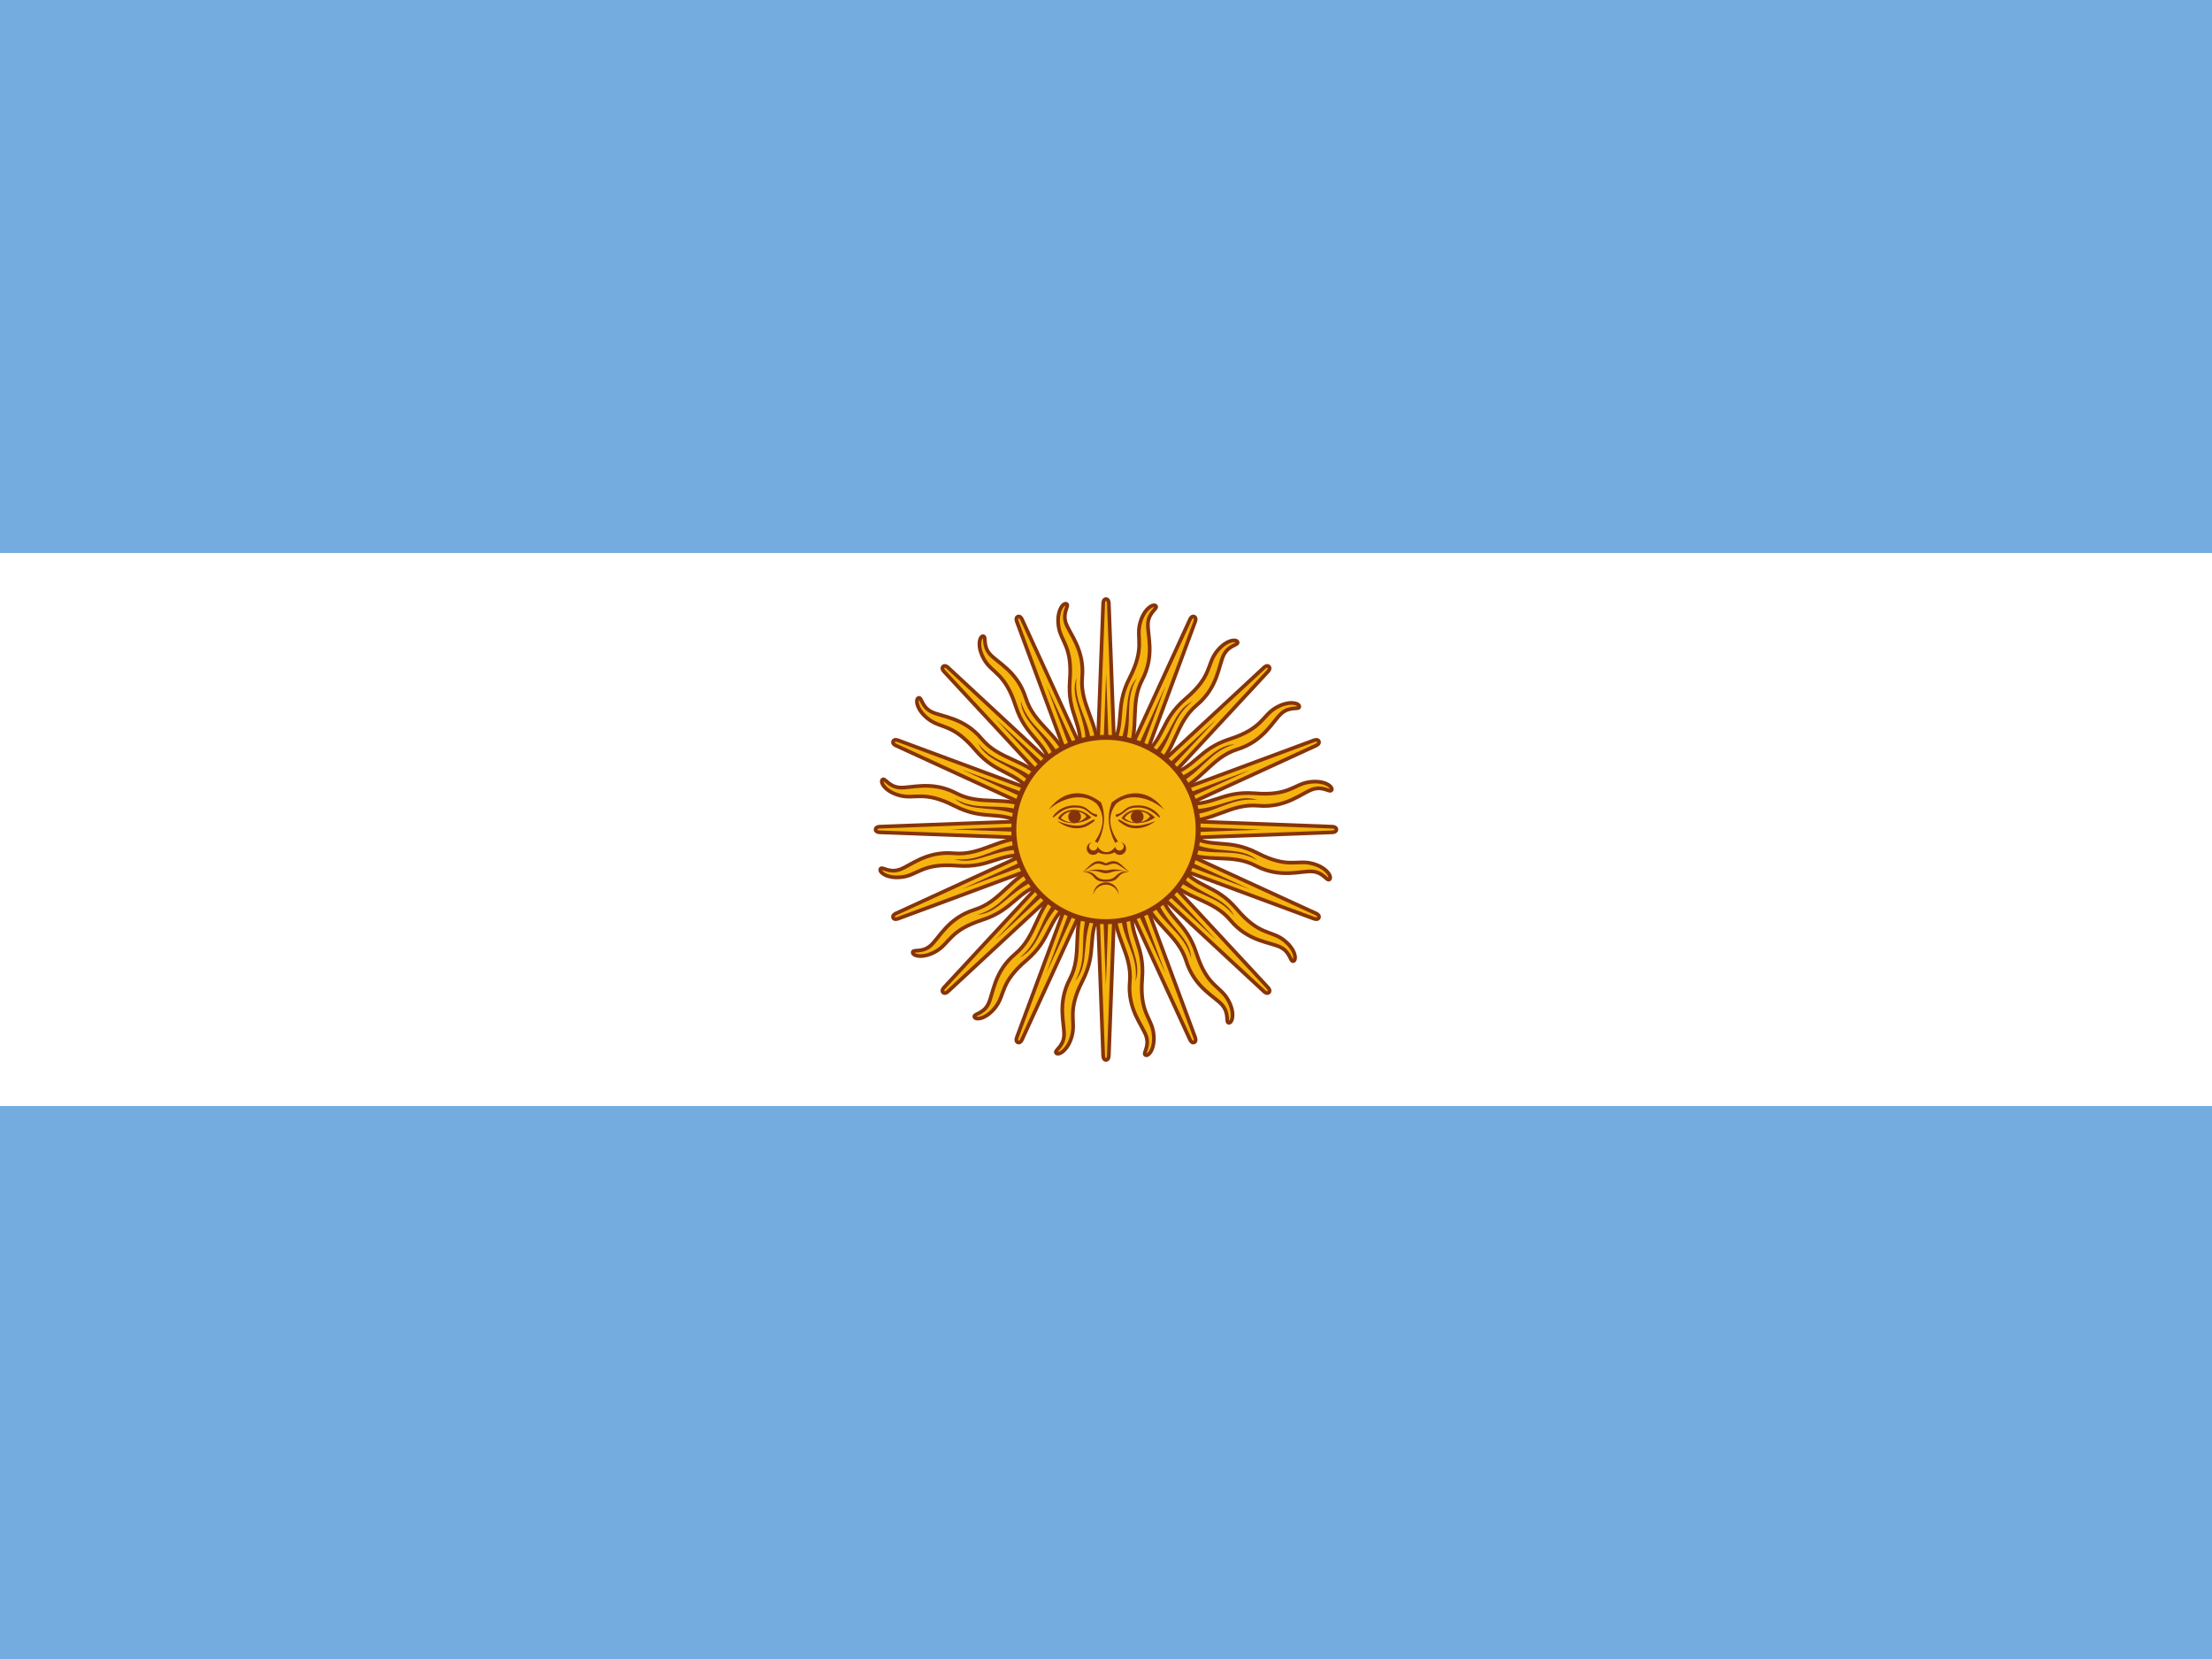
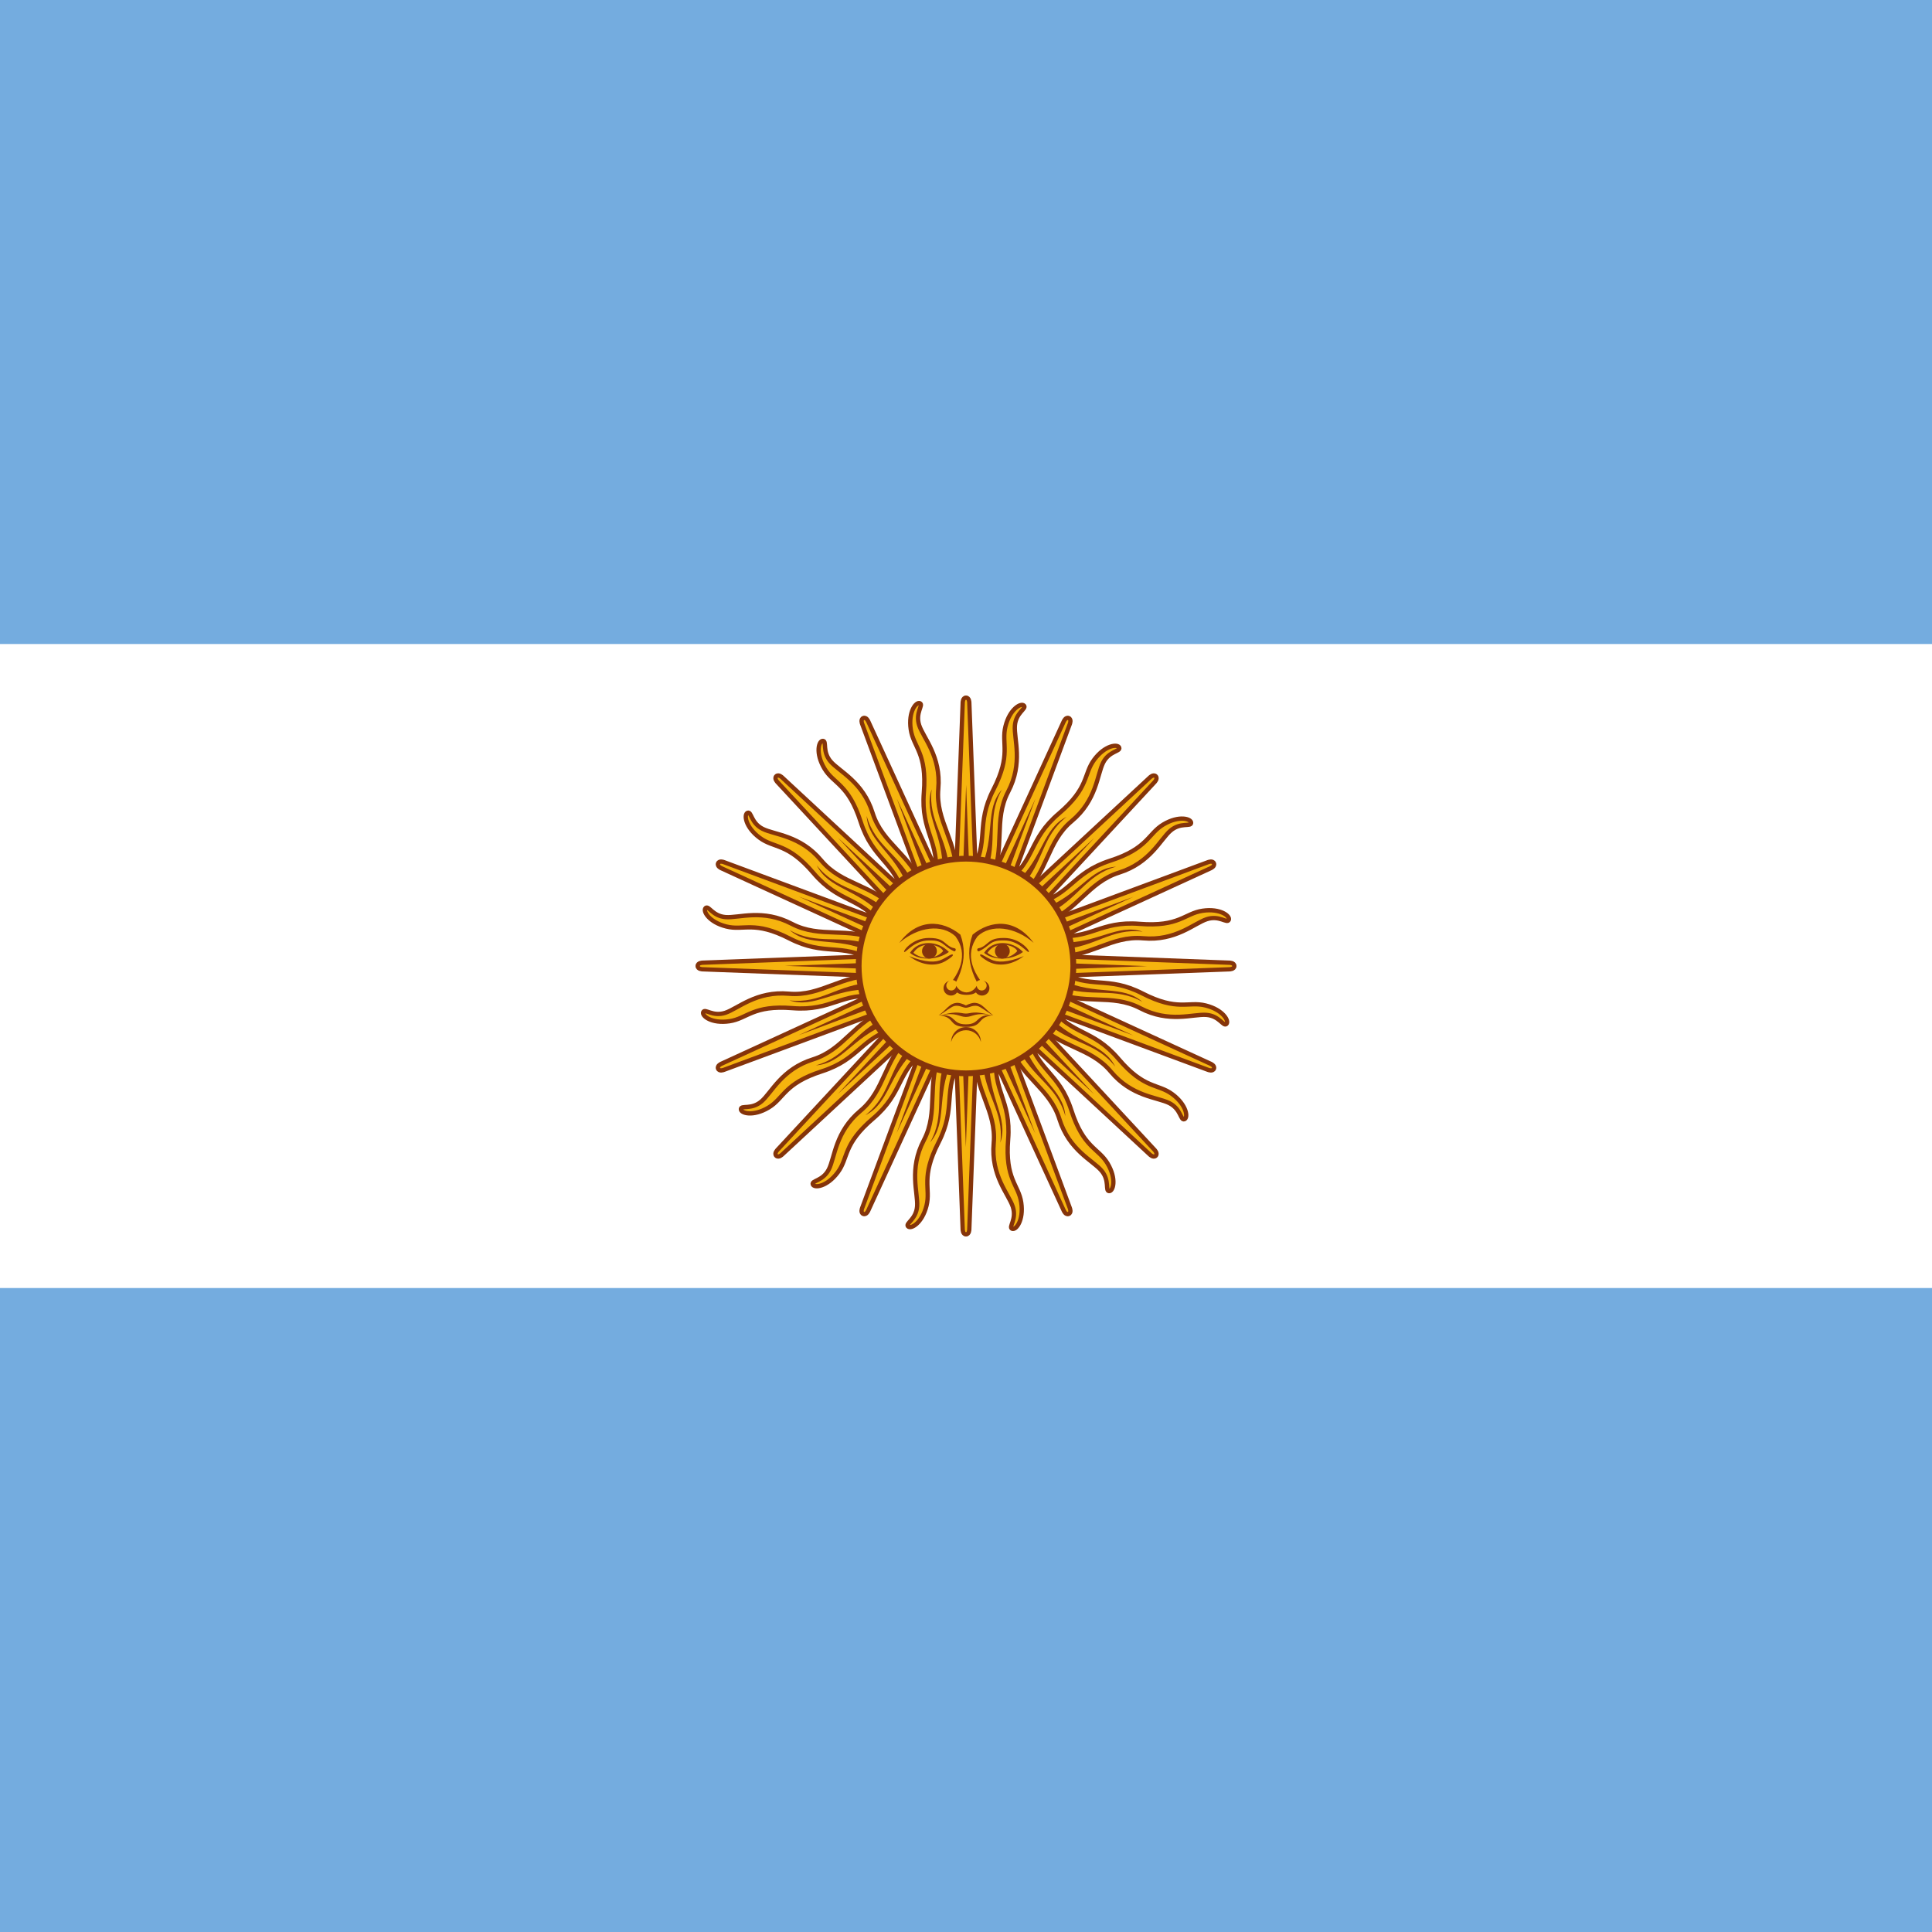
- <svg xmlns="http://www.w3.org/2000/svg" xmlns:xlink="http://www.w3.org/1999/xlink" height="480" width="640" id="flag-icon-css-ar">
-   <path fill="#74acdf" d="M0 0h640v480H0z" />
-   <path fill="#fff" d="M0 160.003h640v160.003H0z" />
-   <g id="c" transform="translate(-64) scale(.96)">
+ <svg xmlns="http://www.w3.org/2000/svg" xmlns:xlink="http://www.w3.org/1999/xlink" height="512" width="512" id="flag-icon-css-ar">
+   <path fill="#74acdf" d="M0 0h512v512H0z" />
+   <path fill="#fff" d="M0 170.67h512v170.67H0z" />
+   <g id="c" transform="translate(-153.6) scale(1.024)">
    <path id="a" d="M396.84 251.31l28.454 61.992s.49 1.185 1.28.859c.79-.327.299-1.512.299-1.512l-23.715-63.956m-.68 24.12c-.347 9.428 5.452 14.613 4.694 23.032-.757 8.42 3.867 13.18 4.94 16.454 1.073 3.274-1.16 5.232-.198 5.698.963.466 3.07-2.12 2.383-6.775-.687-4.655-4.22-6.037-3.39-16.32.83-10.283-4.206-12.678-2.98-22.058" fill="#f6b40e" stroke="#85340a" stroke-width="1.112" />
    <use height="100%" width="100%" xlink:href="#a" transform="rotate(22.5 400 250)" />
    <use height="100%" width="100%" xlink:href="#a" transform="rotate(45 400 250)" />
    <use height="100%" width="100%" xlink:href="#a" transform="rotate(67.5 400 250)" />
    <path id="b" d="M404.31 274.41c.453 9.054 5.587 13.063 4.579 21.314 2.213-6.525-3.124-11.583-2.82-21.22m-7.649-23.757l19.487 42.577-16.329-43.887" fill="#85340a" />
    <use height="100%" width="100%" xlink:href="#b" transform="rotate(22.5 400 250)" />
    <use height="100%" width="100%" xlink:href="#b" transform="rotate(45 400 250)" />
    <use height="100%" width="100%" xlink:href="#b" transform="rotate(67.5 400 250)" />
  </g>
-   <use height="100%" width="100%" xlink:href="#c" transform="rotate(90 320 240)" />
-   <use height="100%" width="100%" xlink:href="#c" transform="rotate(180 320 240)" />
-   <use height="100%" width="100%" xlink:href="#c" transform="rotate(-90 320 240)" />
-   <circle r="26.667" cy="240" cx="320" fill="#f6b40e" stroke="#85340a" stroke-width="1.44" />
-   <path id="h" d="M329.091 234.298c-1.82 0-3.564.789-4.59 2.43 2.051 1.845 6.582 2.046 9.66-.21a7.04 7.04 0 0 0-5.07-2.22zm-.03.42c1.773-.033 3.429.781 3.66 1.59-2.051 2.256-5.329 2.06-7.38.42.898-1.436 2.342-1.985 3.72-2.01z" fill="#843511" />
-   <use height="100%" width="100%" xlink:href="#d" transform="matrix(-1 0 0 1 640.24 0)" />
-   <use height="100%" width="100%" xlink:href="#e" transform="matrix(-1 0 0 1 640.24 0)" />
-   <use height="100%" width="100%" xlink:href="#f" transform="translate(18.108)" />
-   <use height="100%" width="100%" xlink:href="#g" transform="matrix(-1 0 0 1 640.24 0)" />
-   <path d="M315.92 243.686c-.877.16-1.5.939-1.5 1.83 0 1.02.842 1.83 1.86 1.83.602 0 1.154-.285 1.5-.78.71.534 1.694.59 2.22.6.08.002.185 0 .24 0 .526-.01 1.51-.066 2.22-.6.346.495.898.78 1.5.78 1.018 0 1.86-.81 1.86-1.83 0-.891-.623-1.67-1.5-1.83.492.174.81.65.81 1.17 0 .68-.548 1.23-1.23 1.23a1.24 1.24 0 0 1-1.23-1.17c-.2.4-.993 1.59-2.55 1.65-1.557-.06-2.35-1.25-2.55-1.65a1.24 1.24 0 0 1-1.23 1.17c-.681 0-1.23-.55-1.23-1.23 0-.52.318-.996.81-1.17zm2.006 5.463c-2.052 0-2.863 1.86-4.71 3.09 1.026-.41 1.834-1.219 3.27-2.04 1.437-.82 2.661.18 3.48.18h.03c.82 0 2.044-1 3.48-.18 1.437.822 2.274 1.63 3.3 2.04-1.846-1.23-2.687-3.09-4.74-3.09-.41 0-1.22.221-2.04.63h-.03c-.819-.41-1.63-.63-2.04-.63z" fill="#85340a" />
-   <path d="M317.235 251.578c-.81.035-1.881.198-3.42.66 3.694-.82 4.509.42 6.15.42h.03c1.642 0 2.456-1.24 6.15-.42-4.103-1.231-4.92-.42-6.15-.42h-.03c-.769 0-1.38-.3-2.73-.24z" fill="#85340a" />
-   <path d="M314 252.211c-.238.003-.498.005-.78.03 4.308.41 2.237 2.88 6.75 2.88h.03c4.513 0 2.471-2.47 6.78-2.88-4.513-.41-3.086 2.25-6.78 2.25h-.03c-3.463 0-2.396-2.324-5.97-2.28z" fill="#85340a" />
-   <path d="M323.696 258.874a3.694 3.694 0 0 0-7.385 0 3.797 3.797 0 0 1 7.385 0z" fill="#85340a" />
-   <path id="e" d="M303.42 234.26c4.719-4.103 10.666-4.719 13.95-1.641.803 1.076 1.318 2.226 1.53 3.427.412 2.335-.318 4.859-2.148 7.445.207 0 .618.204.823.41 1.628-3.114 2.204-6.313 1.67-9.356a13.263 13.263 0 0 0-.643-2.338c-4.513-3.691-10.665-4.102-15.178 2.052z" fill="#85340a" />
-   <path id="d" d="M310.803 233.03c2.666 0 3.282.616 4.513 1.642 1.232 1.026 1.846.82 2.051 1.026.204.205 0 .82-.41.614-.409-.206-1.231-.614-2.46-1.64-1.232-1.027-2.461-1.026-3.693-1.026-3.692 0-5.743 3.076-6.153 2.871-.41-.206 2.052-3.487 6.153-3.487z" fill="#85340a" />
-   <use height="100%" width="100%" xlink:href="#h" transform="translate(-18.414)" />
-   <circle id="f" cy="236.304" cx="310.918" r="1.846" fill="#85340a" />
-   <path id="g" d="M305.878 237.542c3.488 2.668 6.975 2.462 9.026 1.231 2.051-1.23 2.051-1.64 1.642-1.64-.41 0-.82.41-2.461 1.23-1.642.821-4.102.821-8.204-.82z" fill="#85340a" />
+   <use height="100%" width="100%" xlink:href="#c" transform="rotate(90 256 256)" />
+   <use height="100%" width="100%" xlink:href="#c" transform="rotate(180 256 256)" />
+   <use height="100%" width="100%" xlink:href="#c" transform="rotate(-90 256 256)" />
+   <circle r="28.445" cy="256" cx="256" fill="#f6b40e" stroke="#85340a" stroke-width="1.536" />
+   <path id="h" d="M265.697 249.917c-1.942 0-3.802.842-4.896 2.592 2.188 1.97 7.021 2.183 10.304-.224-1.422-1.53-3.466-2.368-5.408-2.368zm-.032.448c1.89-.034 3.658.834 3.904 1.696-2.188 2.407-5.684 2.198-7.872.448.958-1.531 2.498-2.117 3.968-2.144z" fill="#843511" />
+   <use height="100%" width="100%" xlink:href="#d" transform="matrix(-1 0 0 1 512.256 0)" />
+   <use height="100%" width="100%" xlink:href="#e" transform="matrix(-1 0 0 1 512.256 0)" />
+   <use height="100%" width="100%" xlink:href="#f" transform="translate(19.315)" />
+   <use height="100%" width="100%" xlink:href="#g" transform="matrix(-1 0 0 1 512.256 0)" />
+   <path d="M251.648 259.932c-.935.17-1.6 1-1.6 1.952 0 1.087.899 1.952 1.984 1.952.642 0 1.231-.304 1.6-.832.757.57 1.807.63 2.368.64.086.002.198 0 .256 0 .561-.01 1.61-.07 2.368-.64.369.528.958.832 1.6.832 1.085 0 1.984-.865 1.984-1.952 0-.951-.665-1.781-1.6-1.952.525.185.864.693.864 1.248a1.31 1.31 0 0 1-1.312 1.312 1.323 1.323 0 0 1-1.312-1.248c-.214.426-1.059 1.695-2.72 1.76-1.661-.065-2.506-1.333-2.72-1.76a1.323 1.323 0 0 1-1.312 1.248 1.31 1.31 0 0 1-1.312-1.312c0-.555.339-1.063.864-1.248zm2.14 5.827c-2.19 0-3.054 1.983-5.024 3.296 1.095-.437 1.956-1.3 3.488-2.176 1.532-.875 2.838.192 3.712.192h.032c.874 0 2.18-1.067 3.712-.192 1.533.876 2.426 1.74 3.52 2.176-1.97-1.313-2.867-3.296-5.056-3.296-.437 0-1.302.236-2.176.672h-.032c-.874-.437-1.739-.672-2.176-.672z" fill="#85340a" />
+   <path d="M253.05 268.35c-.863.038-2.006.211-3.647.703 3.94-.874 4.809.448 6.56.448h.032c1.75 0 2.62-1.323 6.56-.448-4.377-1.312-5.248-.448-6.56-.448h-.032c-.82 0-1.472-.32-2.912-.256z" fill="#85340a" />
+   <path d="M249.6 269.025c-.254.003-.531.005-.832.032 4.596.438 2.387 3.072 7.2 3.072H256c4.813 0 2.636-2.634 7.232-3.072-4.814-.437-3.292 2.4-7.232 2.4h-.032c-3.694 0-2.556-2.48-6.368-2.432zm10.342 7.107a3.94 3.94 0 0 0-3.938-3.939 3.94 3.94 0 0 0-3.939 3.939 4.05 4.05 0 0 1 3.939-3.112 4.047 4.047 0 0 1 3.938 3.112z" fill="#85340a" />
+   <path id="e" d="M238.316 249.876c5.032-4.375 11.376-5.032 14.878-1.75.857 1.148 1.406 2.376 1.632 3.656.44 2.492-.338 5.183-2.29 7.942.22 0 .658.218.877.437 1.737-3.322 2.352-6.734 1.782-9.98a14.147 14.147 0 0 0-.686-2.493c-4.814-3.938-11.377-4.376-16.19 2.189z" fill="#85340a" />
+   <path id="d" d="M246.19 248.566c2.843 0 3.5.657 4.814 1.75 1.314 1.095 1.97.875 2.188 1.095.217.22 0 .874-.437.655-.437-.22-1.314-.655-2.625-1.75-1.314-1.095-2.625-1.094-3.939-1.094-3.938 0-6.126 3.282-6.563 3.063-.437-.22 2.188-3.72 6.563-3.72z" fill="#85340a" />
+   <use height="100%" width="100%" xlink:href="#h" transform="translate(-19.641)" />
+   <circle id="f" cy="252.058" cx="246.313" r="1.969" fill="#85340a" />
+   <path id="g" d="M240.937 253.379c3.72 2.845 7.44 2.626 9.627 1.312 2.188-1.312 2.188-1.75 1.751-1.75-.436 0-.873.438-2.624 1.312-1.752.877-4.376.877-8.752-.874z" fill="#85340a" />
</svg>
